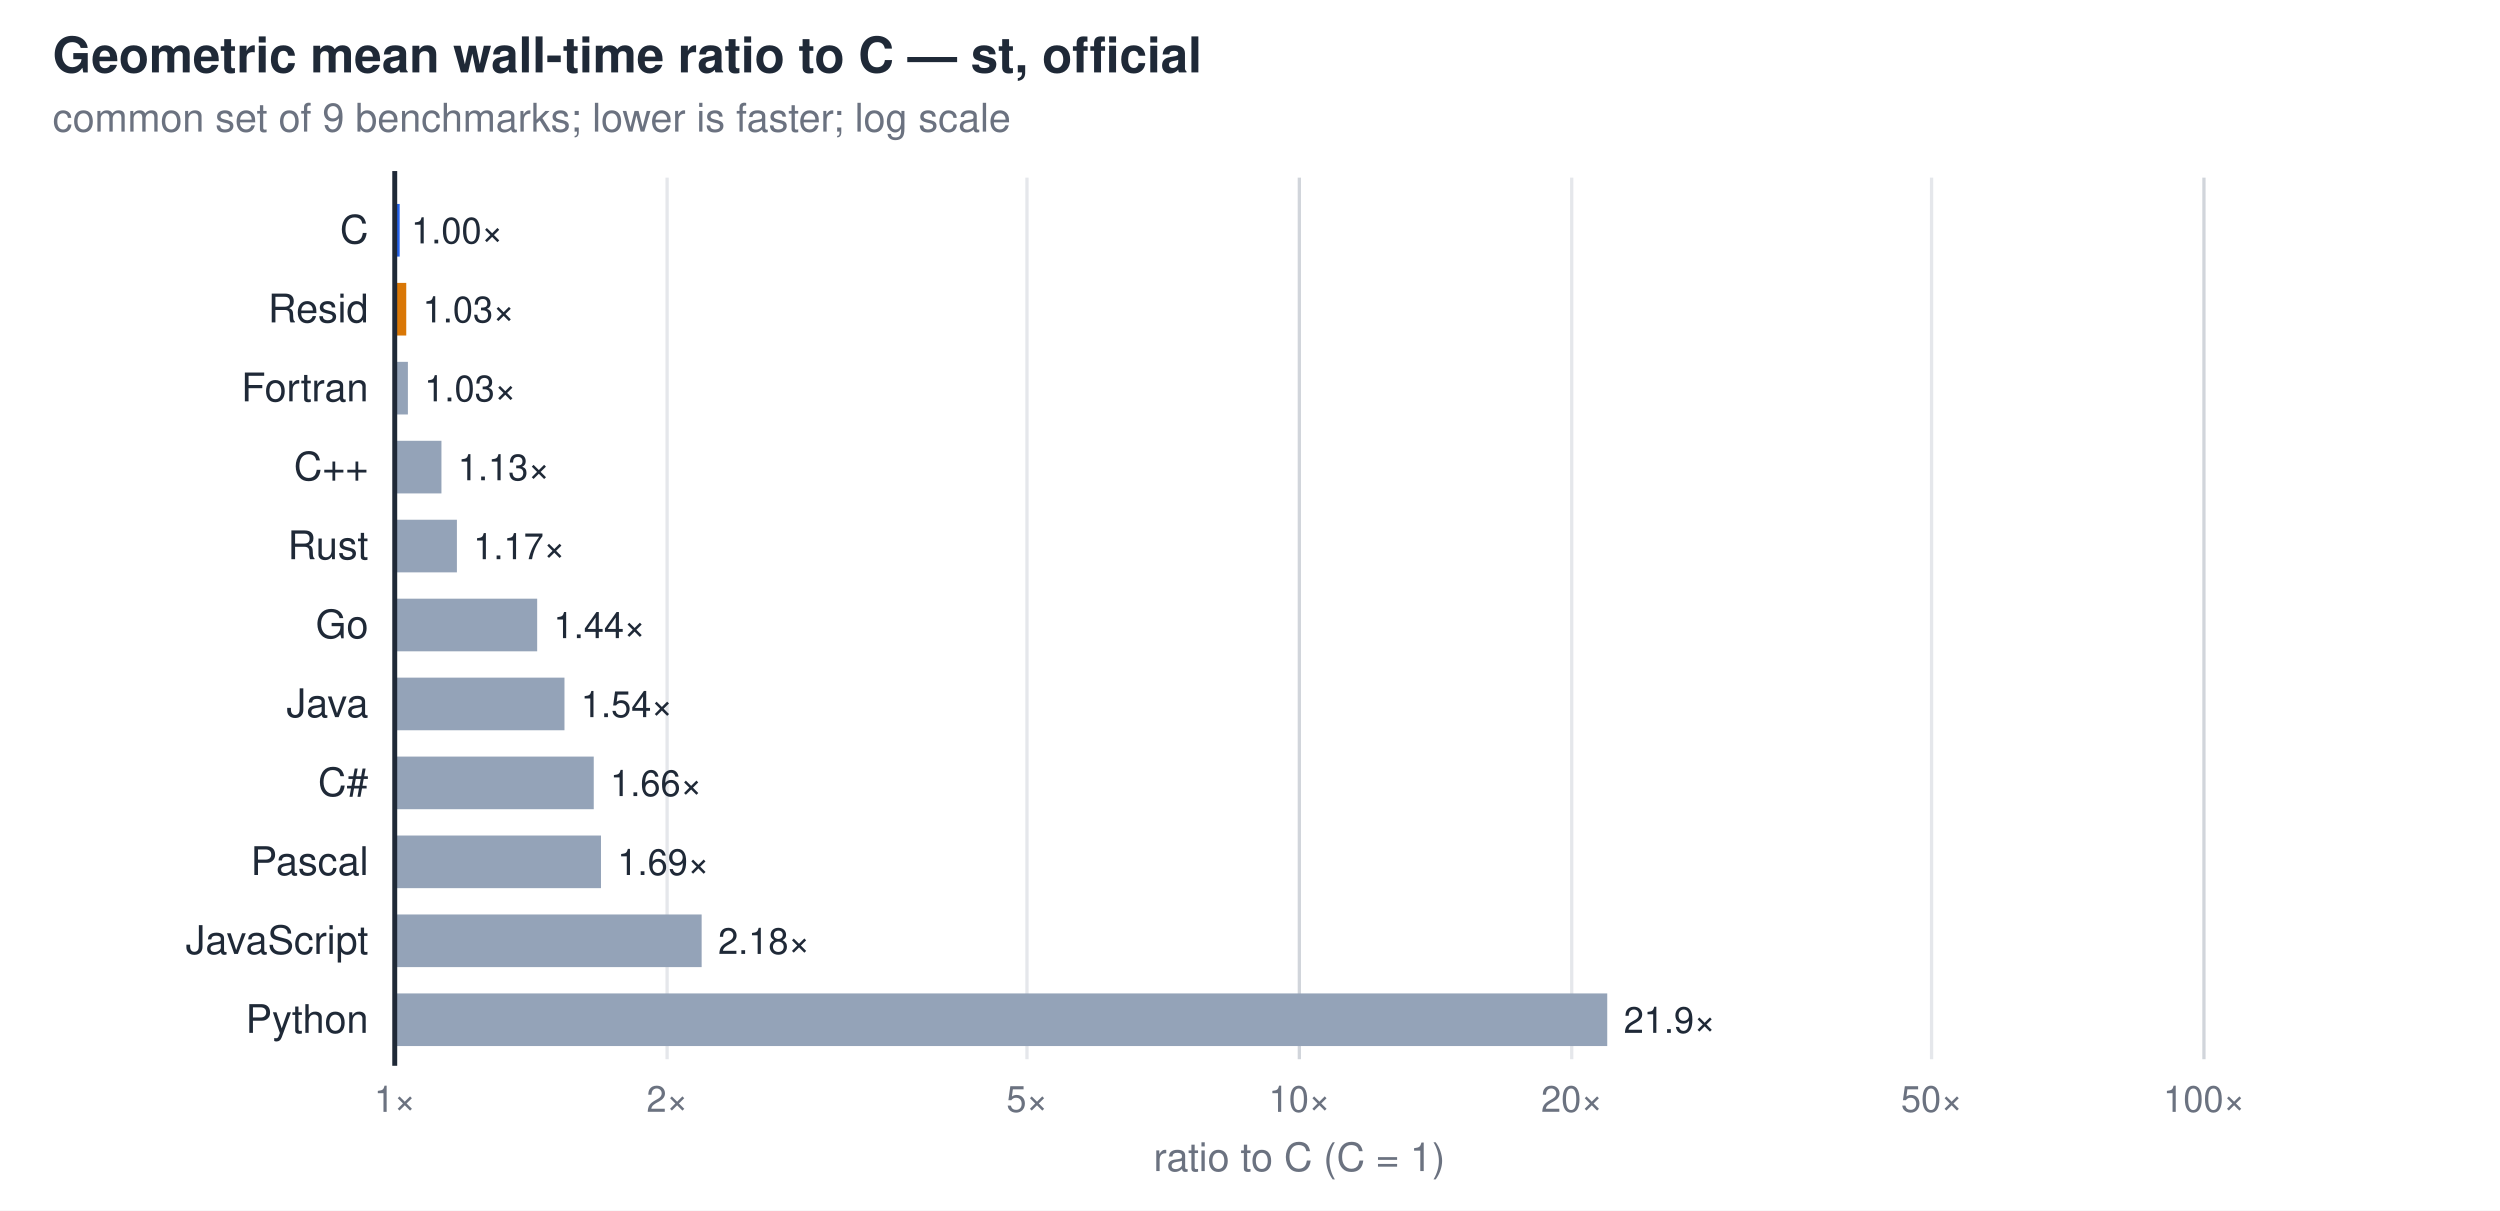
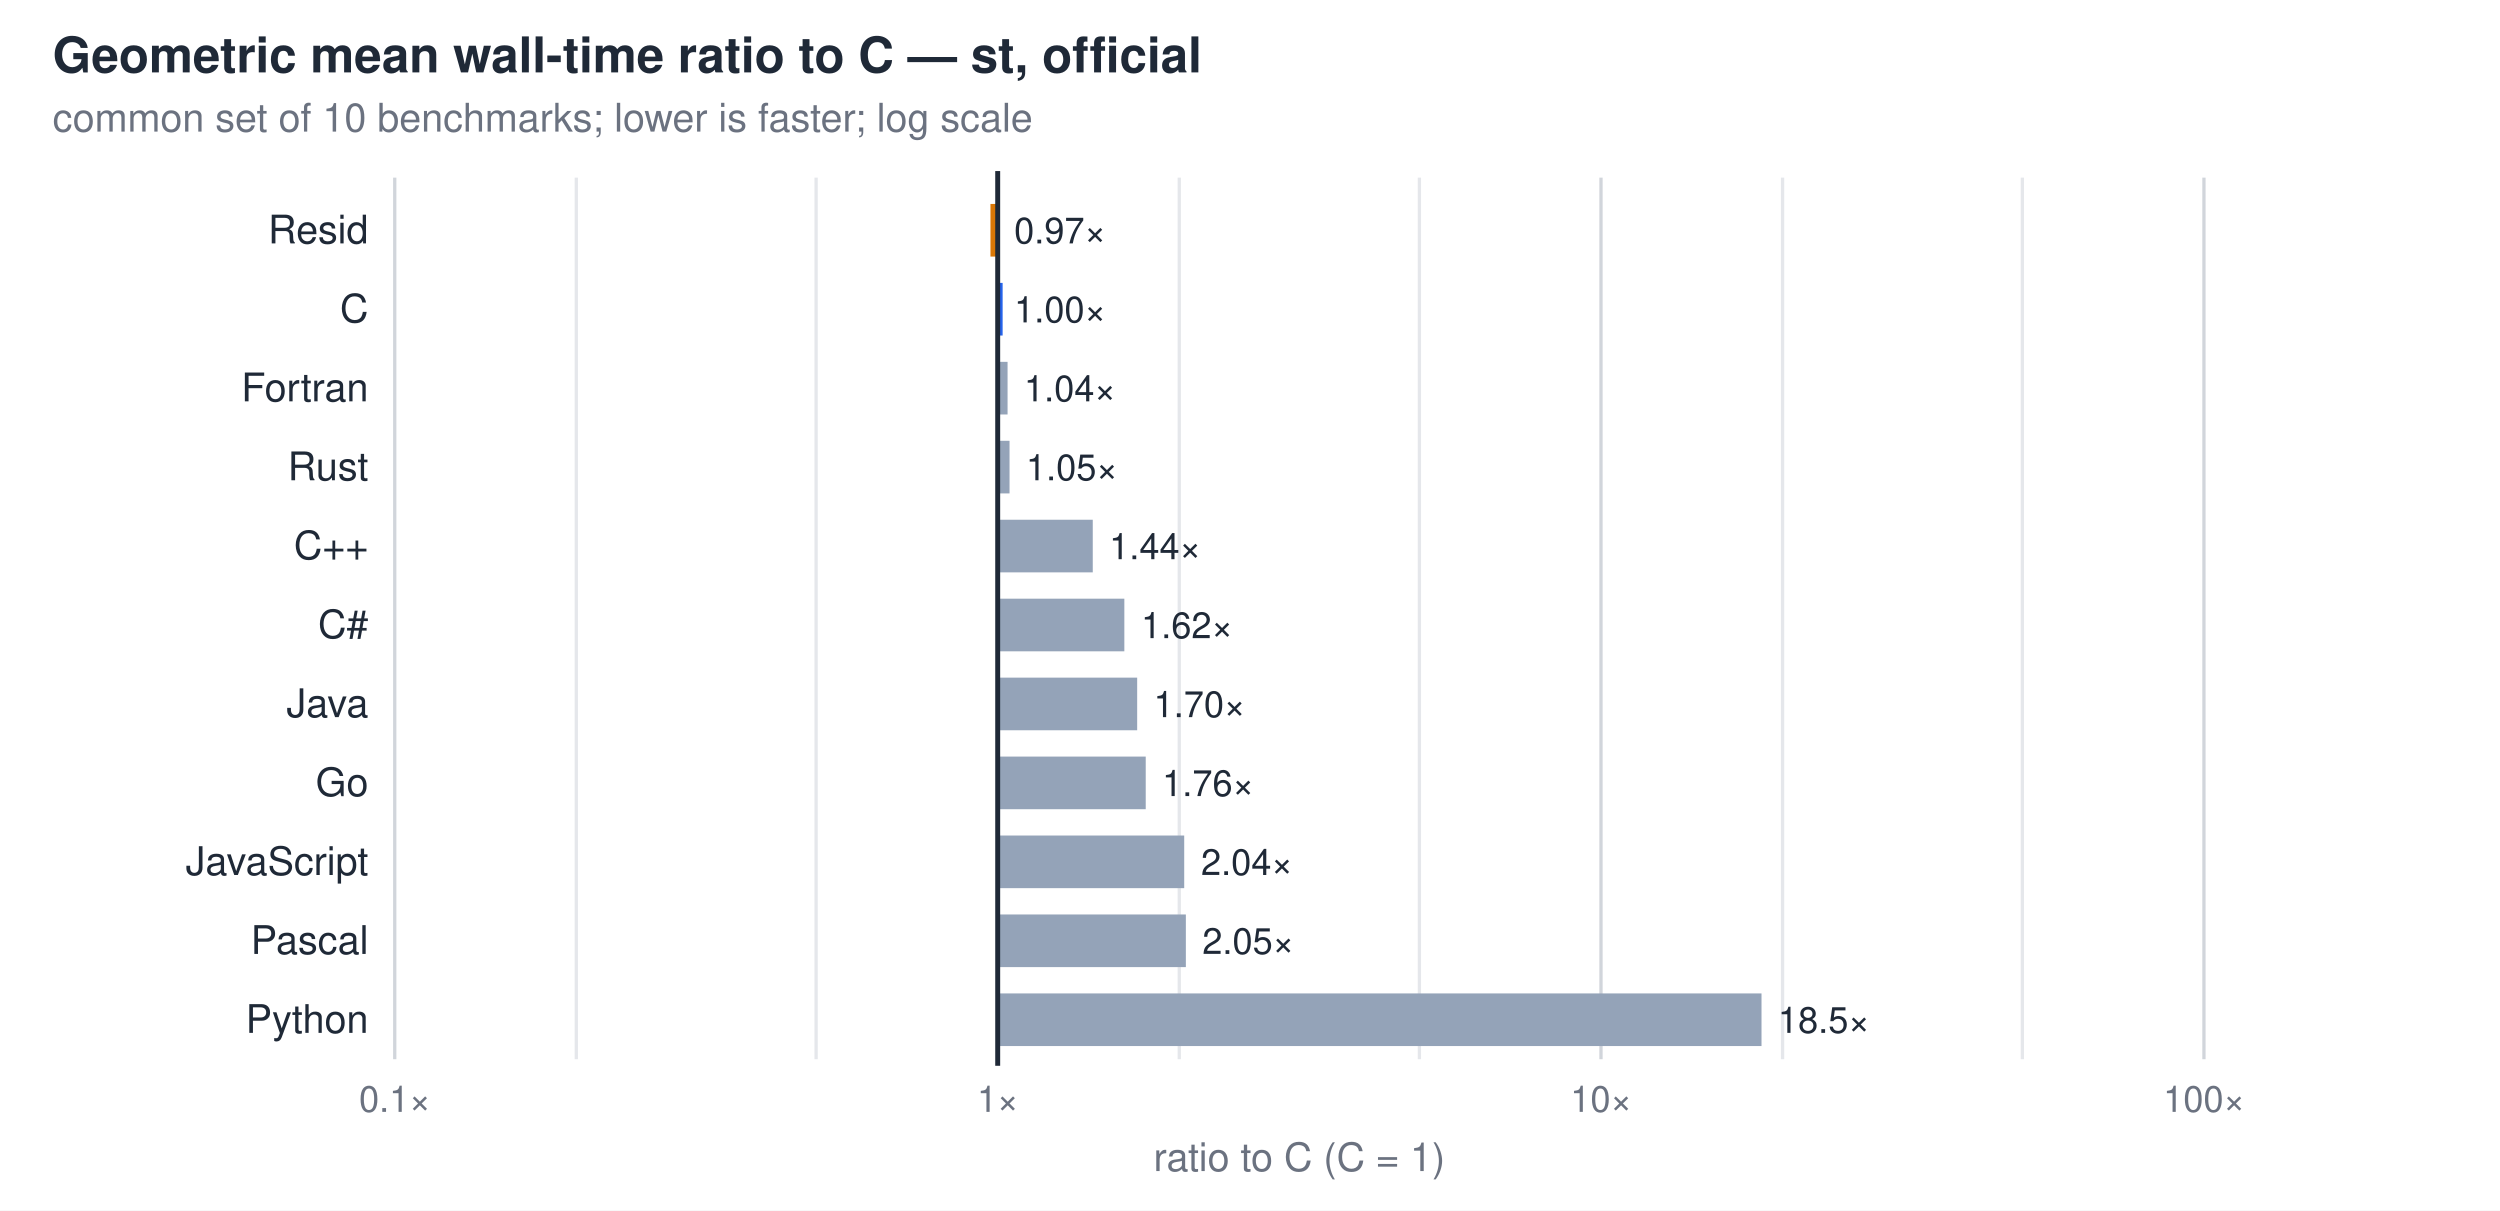
<svg xmlns="http://www.w3.org/2000/svg" width="760" height="368" viewBox="0 0 760 368" font-family="Helvetica, Arial, sans-serif" font-size="12">
  <rect x="0" y="0" width="760" height="368" fill="#ffffff" />
  <text x="16" y="22" font-size="15" font-weight="bold" fill="#1f2937">Geometric mean wall-time ratio to C — st, official</text>
-   <text x="16" y="40" fill="#6b7280">common set of 9 benchmarks; lower is faster; log scale</text>
+   <text x="16" y="40" fill="#6b7280">common set of 10 benchmarks; lower is faster; log scale</text>
  <line x1="120.0" y1="54" x2="120.0" y2="322" stroke="#d1d5db" stroke-width="1" />
-   <text x="120.0" y="338" text-anchor="middle" fill="#6b7280" font-size="11">1×</text>
-   <line x1="202.8" y1="54" x2="202.8" y2="322" stroke="#e5e7eb" stroke-width="1" />
-   <text x="202.8" y="338" text-anchor="middle" fill="#6b7280" font-size="11">2×</text>
-   <line x1="312.2" y1="54" x2="312.2" y2="322" stroke="#e5e7eb" stroke-width="1" />
-   <text x="312.2" y="338" text-anchor="middle" fill="#6b7280" font-size="11">5×</text>
-   <line x1="395.0" y1="54" x2="395.0" y2="322" stroke="#d1d5db" stroke-width="1" />
-   <text x="395.0" y="338" text-anchor="middle" fill="#6b7280" font-size="11">10×</text>
-   <line x1="477.8" y1="54" x2="477.8" y2="322" stroke="#e5e7eb" stroke-width="1" />
-   <text x="477.8" y="338" text-anchor="middle" fill="#6b7280" font-size="11">20×</text>
-   <line x1="587.2" y1="54" x2="587.2" y2="322" stroke="#e5e7eb" stroke-width="1" />
-   <text x="587.2" y="338" text-anchor="middle" fill="#6b7280" font-size="11">50×</text>
+   <text x="120.0" y="338" text-anchor="middle" fill="#6b7280" font-size="11">0.1×</text>
+   <line x1="175.2" y1="54" x2="175.2" y2="322" stroke="#e5e7eb" stroke-width="1" />
+   <line x1="248.1" y1="54" x2="248.1" y2="322" stroke="#e5e7eb" stroke-width="1" />
+   <line x1="303.3" y1="54" x2="303.3" y2="322" stroke="#d1d5db" stroke-width="1" />
+   <text x="303.3" y="338" text-anchor="middle" fill="#6b7280" font-size="11">1×</text>
+   <line x1="358.5" y1="54" x2="358.5" y2="322" stroke="#e5e7eb" stroke-width="1" />
+   <line x1="431.5" y1="54" x2="431.5" y2="322" stroke="#e5e7eb" stroke-width="1" />
+   <line x1="486.7" y1="54" x2="486.7" y2="322" stroke="#d1d5db" stroke-width="1" />
+   <text x="486.7" y="338" text-anchor="middle" fill="#6b7280" font-size="11">10×</text>
+   <line x1="541.9" y1="54" x2="541.9" y2="322" stroke="#e5e7eb" stroke-width="1" />
+   <line x1="614.8" y1="54" x2="614.8" y2="322" stroke="#e5e7eb" stroke-width="1" />
  <line x1="670.0" y1="54" x2="670.0" y2="322" stroke="#d1d5db" stroke-width="1" />
  <text x="670.0" y="338" text-anchor="middle" fill="#6b7280" font-size="11">100×</text>
-   <text x="112" y="74.0" text-anchor="end" fill="#1f2937">C</text>
-   <rect x="120.0" y="62" width="1.5" height="16" fill="#2563eb" />
-   <text x="125.0" y="74.0" fill="#1f2937" font-size="11">1.00×</text>
-   <text x="112" y="98.0" text-anchor="end" fill="#1f2937">Resid</text>
-   <rect x="120.0" y="86" width="3.5" height="16" fill="#d97706" />
-   <text x="128.5" y="98.0" fill="#1f2937" font-size="11">1.03×</text>
+   <text x="112" y="74.0" text-anchor="end" fill="#1f2937">Resid</text>
+   <rect x="301.1" y="62" width="2.2" height="16" fill="#d97706" />
+   <text x="308.3" y="74.0" fill="#1f2937" font-size="11">0.97×</text>
+   <text x="112" y="98.0" text-anchor="end" fill="#1f2937">C</text>
+   <rect x="303.3" y="86" width="1.5" height="16" fill="#2563eb" />
+   <text x="308.3" y="98.0" fill="#1f2937" font-size="11">1.00×</text>
  <text x="112" y="122.0" text-anchor="end" fill="#1f2937">Fortran</text>
-   <rect x="120.0" y="110" width="4.0" height="16" fill="#94a3b8" />
-   <text x="129.0" y="122.0" fill="#1f2937" font-size="11">1.03×</text>
-   <text x="112" y="146.0" text-anchor="end" fill="#1f2937">C++</text>
-   <rect x="120.0" y="134" width="14.2" height="16" fill="#94a3b8" />
-   <text x="139.2" y="146.0" fill="#1f2937" font-size="11">1.13×</text>
-   <text x="112" y="170.0" text-anchor="end" fill="#1f2937">Rust</text>
-   <rect x="120.0" y="158" width="18.9" height="16" fill="#94a3b8" />
-   <text x="143.9" y="170.0" fill="#1f2937" font-size="11">1.17×</text>
-   <text x="112" y="194.0" text-anchor="end" fill="#1f2937">Go</text>
-   <rect x="120.0" y="182" width="43.3" height="16" fill="#94a3b8" />
-   <text x="168.3" y="194.0" fill="#1f2937" font-size="11">1.44×</text>
+   <rect x="303.3" y="110" width="3.0" height="16" fill="#94a3b8" />
+   <text x="311.3" y="122.0" fill="#1f2937" font-size="11">1.04×</text>
+   <text x="112" y="146.0" text-anchor="end" fill="#1f2937">Rust</text>
+   <rect x="303.3" y="134" width="3.6" height="16" fill="#94a3b8" />
+   <text x="311.9" y="146.0" fill="#1f2937" font-size="11">1.05×</text>
+   <text x="112" y="170.0" text-anchor="end" fill="#1f2937">C++</text>
+   <rect x="303.3" y="158" width="28.9" height="16" fill="#94a3b8" />
+   <text x="337.2" y="170.0" fill="#1f2937" font-size="11">1.44×</text>
+   <text x="112" y="194.0" text-anchor="end" fill="#1f2937">C#</text>
+   <rect x="303.3" y="182" width="38.5" height="16" fill="#94a3b8" />
+   <text x="346.9" y="194.0" fill="#1f2937" font-size="11">1.62×</text>
  <text x="112" y="218.0" text-anchor="end" fill="#1f2937">Java</text>
-   <rect x="120.0" y="206" width="51.6" height="16" fill="#94a3b8" />
-   <text x="176.6" y="218.0" fill="#1f2937" font-size="11">1.54×</text>
-   <text x="112" y="242.0" text-anchor="end" fill="#1f2937">C#</text>
-   <rect x="120.0" y="230" width="60.5" height="16" fill="#94a3b8" />
-   <text x="185.5" y="242.0" fill="#1f2937" font-size="11">1.66×</text>
-   <text x="112" y="266.0" text-anchor="end" fill="#1f2937">Pascal</text>
-   <rect x="120.0" y="254" width="62.7" height="16" fill="#94a3b8" />
-   <text x="187.7" y="266.0" fill="#1f2937" font-size="11">1.69×</text>
-   <text x="112" y="290.0" text-anchor="end" fill="#1f2937">JavaScript</text>
-   <rect x="120.0" y="278" width="93.3" height="16" fill="#94a3b8" />
-   <text x="218.3" y="290.0" fill="#1f2937" font-size="11">2.18×</text>
+   <rect x="303.3" y="206" width="42.4" height="16" fill="#94a3b8" />
+   <text x="350.7" y="218.0" fill="#1f2937" font-size="11">1.70×</text>
+   <text x="112" y="242.0" text-anchor="end" fill="#1f2937">Go</text>
+   <rect x="303.3" y="230" width="45.0" height="16" fill="#94a3b8" />
+   <text x="353.3" y="242.0" fill="#1f2937" font-size="11">1.76×</text>
+   <text x="112" y="266.0" text-anchor="end" fill="#1f2937">JavaScript</text>
+   <rect x="303.3" y="254" width="56.7" height="16" fill="#94a3b8" />
+   <text x="365.1" y="266.0" fill="#1f2937" font-size="11">2.04×</text>
+   <text x="112" y="290.0" text-anchor="end" fill="#1f2937">Pascal</text>
+   <rect x="303.3" y="278" width="57.2" height="16" fill="#94a3b8" />
+   <text x="365.5" y="290.0" fill="#1f2937" font-size="11">2.05×</text>
  <text x="112" y="314.0" text-anchor="end" fill="#1f2937">Python</text>
-   <rect x="120.0" y="302" width="368.6" height="16" fill="#94a3b8" />
-   <text x="493.6" y="314.0" fill="#1f2937" font-size="11">21.9×</text>
-   <line x1="120.0" y1="52" x2="120.0" y2="324" stroke="#1f2937" stroke-width="1.5" />
+   <rect x="303.3" y="302" width="232.2" height="16" fill="#94a3b8" />
+   <text x="540.5" y="314.0" fill="#1f2937" font-size="11">18.5×</text>
+   <line x1="303.3" y1="52" x2="303.3" y2="324" stroke="#1f2937" stroke-width="1.5" />
  <text x="395.0" y="356" text-anchor="middle" fill="#6b7280">ratio to C (C = 1)</text>
</svg>
